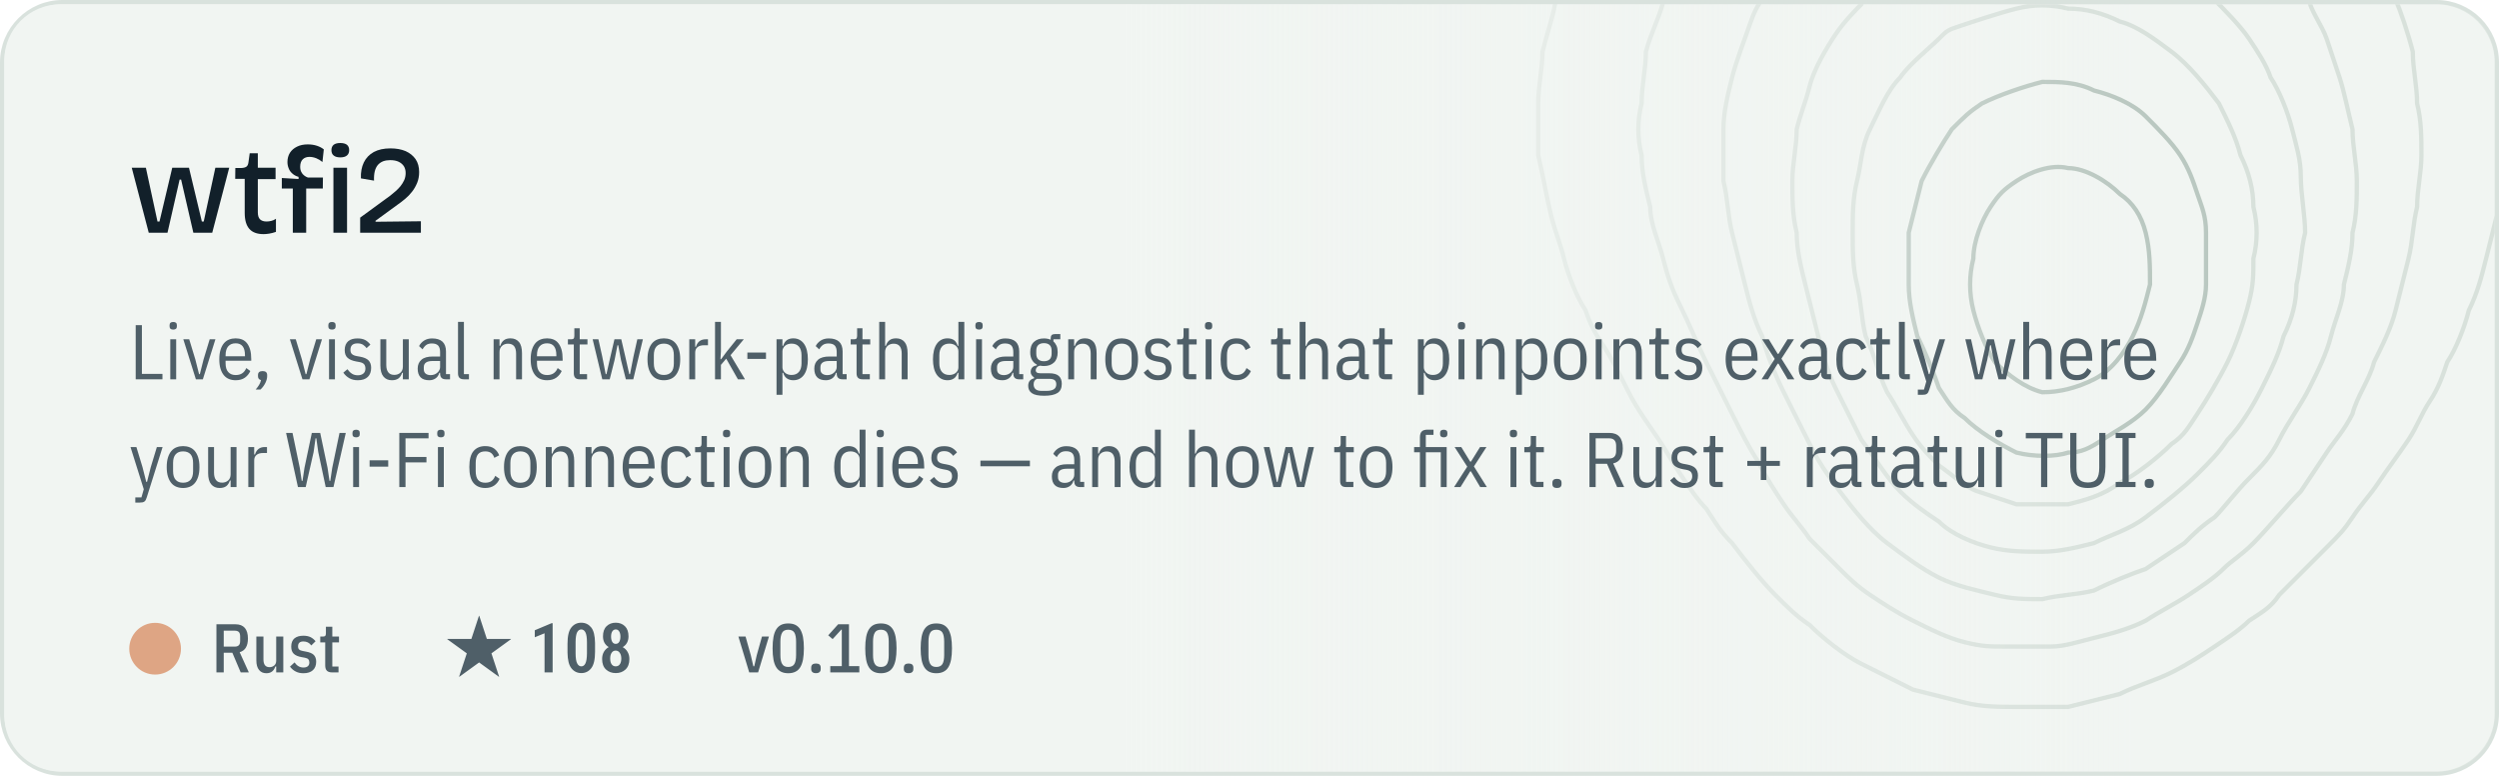
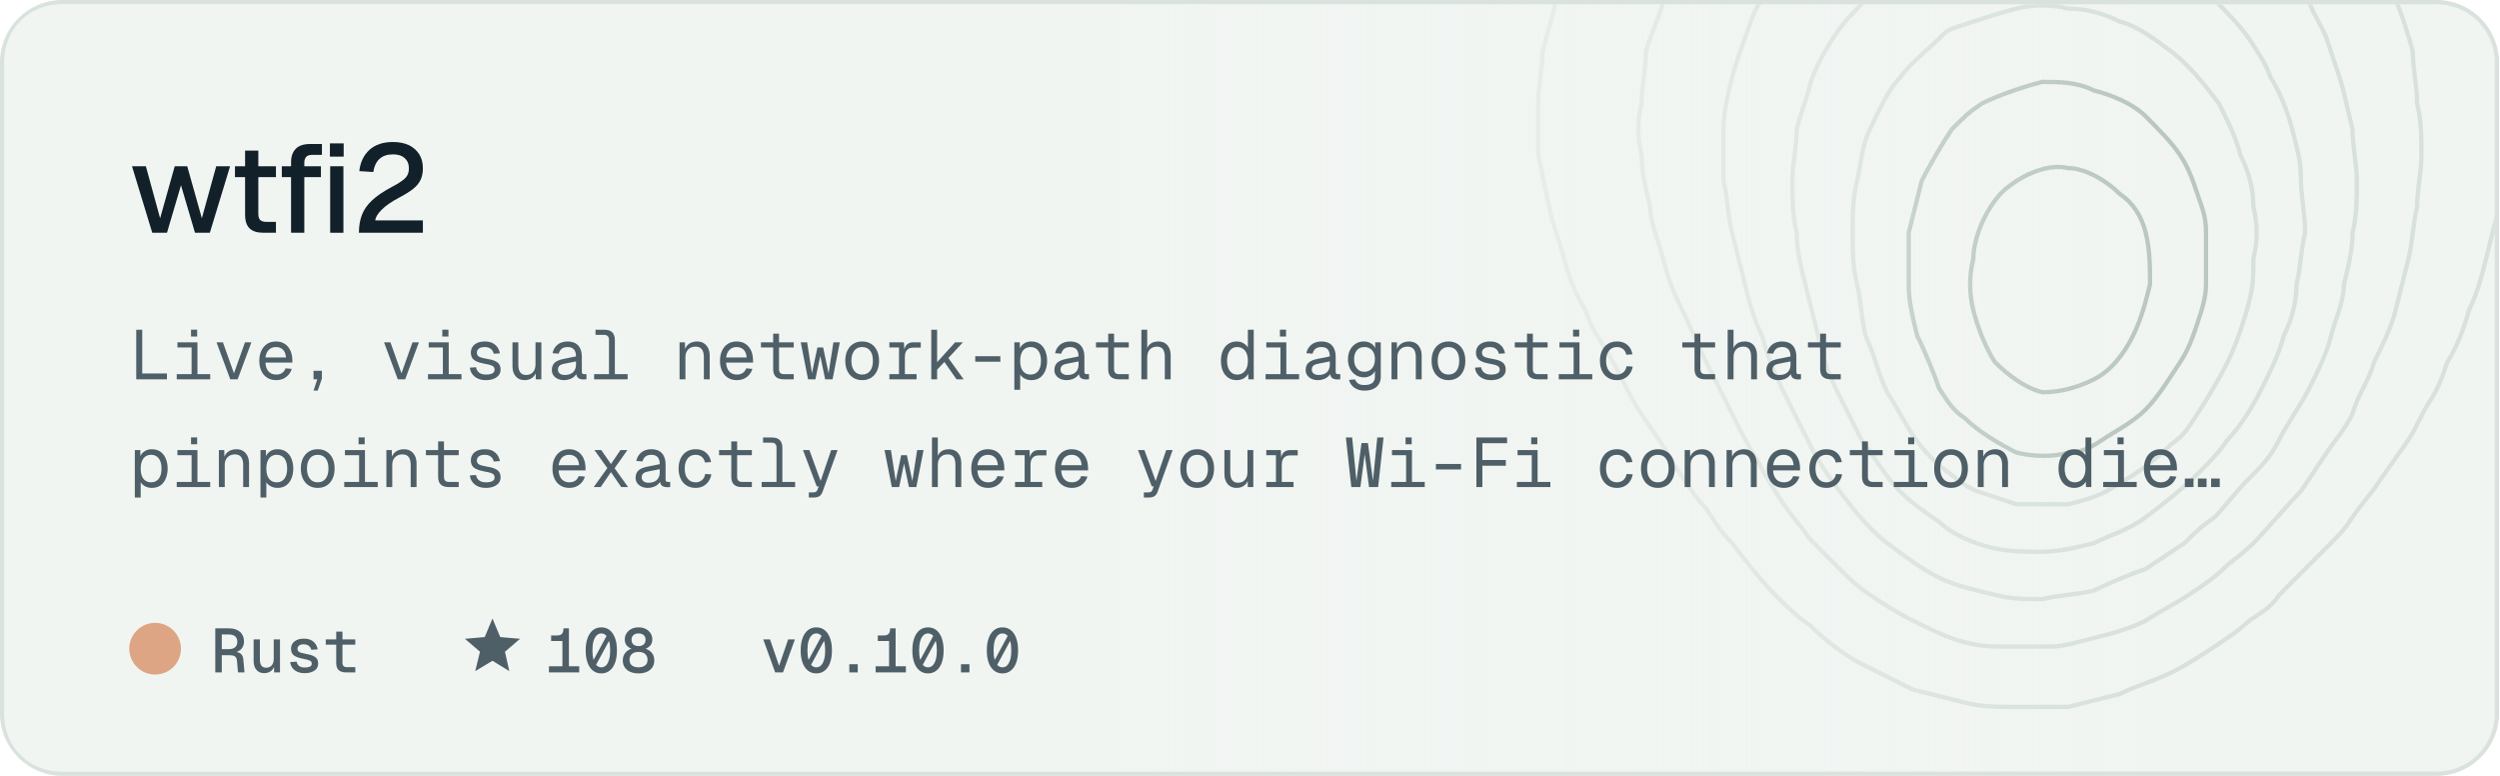
<svg xmlns="http://www.w3.org/2000/svg" width="580" height="180" viewBox="0 0 580 180" role="img" aria-label="kanywst/wtfi2: Live, visual network-path diagnostic that pinpoints exactly where your Wi-Fi connection dies — and how to fix it. Rust + ratatui TUI.">
  <defs>
-     <path id="t111" d="M156 0L20 520L133 520L226 90L242 90L344 520L478 520L581 90L596 90L689 520L800 520L664 0L513 0L415 425L403 425L306 0L156 0Z" />
-     <path id="t104" d="M244 -11Q167 -11 130 31Q93 73 93 159L93 431L17 431L18 518L65 518Q93 519 107 529Q120 539 123 564L133 636L198 636L198 520L340 520L340 429L198 429L198 163Q198 124 216 107Q234 90 268 90Q287 90 306 95Q325 99 343 112L343 7Q314 -3 289 -7Q264 -11 244 -11Z" />
-     <path id="t75" d="M113 0L113 354L25 354L25 438L159 430L159 447Q128 456 109 474Q89 491 80 515Q70 539 70 566Q70 608 90 640Q110 671 147 689Q183 707 232 707Q273 707 306 696Q339 685 361 667L350 566Q328 585 301 596Q273 607 246 607Q213 607 193 588Q172 568 172 528Q172 503 181 486Q190 468 204 458Q218 447 233 442L354 442L353 354L220 354L220 0L113 0Z" />
-     <path id="t78" d="M71 0L71 520L180 520L180 0L71 0ZM126 603Q91 603 73 618Q55 632 55 661Q55 689 73 704Q91 718 126 718Q161 718 179 704Q197 689 197 661Q197 633 179 618Q161 603 126 603Z" />
-     <path id="t121" d="M45 0L45 121L286 297Q307 313 328 332Q349 350 368 373Q386 396 398 422Q409 448 409 478Q409 509 395 532Q380 555 353 568Q326 581 285 581Q254 581 229 572Q204 562 187 543Q170 523 162 492Q154 460 156 417L51 435Q48 508 74 562Q100 616 154 646Q208 675 287 675Q357 675 409 653Q460 630 489 588Q517 546 517 486Q517 438 501 399Q485 360 460 328Q435 296 405 271Q374 245 345 225L168 96L168 88L531 92L531 0L45 0Z" />
-     <path id="r39" d="M83 0L83 698L163 698L163 70L428 70L428 0L83 0Z" />
-     <path id="r10" d="M114 641Q67 641 67 682L67 698Q67 739 114 739Q161 739 161 698L161 682Q161 641 114 641ZM76 516L152 516L152 0L76 0L76 516Z" />
-     <path id="r23" d="M178 0L16 516L92 516L171 256L219 67L229 67L277 256L356 516L430 516L268 0L178 0Z" />
-     <path id="r6" d="M252 -12Q207 -12 168 3Q129 18 101 51Q73 84 57 135Q41 186 41 258Q41 330 57 381Q73 432 101 465Q129 498 168 513Q207 528 252 528Q297 528 335 513Q372 498 398 465Q424 432 439 381Q453 330 453 258L453 239L122 239L122 206Q122 130 157 93Q191 55 252 55Q304 55 337 78Q370 100 389 145L441 107Q417 54 371 21Q324 -12 252 -12ZM252 464Q190 464 156 425Q122 386 122 310L122 297L372 297L372 310Q372 464 252 464Z" />
-     <path id="r74" d="M124 106Q183 106 183 55L183 39Q183 0 160 -47Q136 -95 97 -132L35 -132Q62 -100 79 -72Q96 -45 104 -10Q65 -1 65 39L65 55Q65 106 124 106Z" />
-     <path id="r20" d="M219 -12Q155 -12 110 14Q64 40 32 86L85 130Q112 92 144 72Q175 52 219 52Q264 52 291 75Q317 97 317 139Q317 173 300 194Q283 215 237 223L198 230Q123 244 87 277Q50 310 50 377Q50 416 62 445Q74 473 96 492Q118 510 149 519Q179 527 215 527Q273 527 313 507Q352 486 381 447L332 402Q315 426 287 445Q259 463 215 463Q124 463 124 380Q124 342 144 325Q163 307 207 299L246 292Q325 278 358 243Q391 208 391 148Q391 73 348 31Q304 -12 219 -12Z" />
-     <path id="r22" d="M361 84L351 84Q336 36 305 12Q273 -12 219 -12Q150 -12 111 35Q71 82 71 180L71 516L147 516L147 185Q147 123 173 90Q198 57 251 57Q297 57 329 85Q361 113 361 164L361 516L437 516L437 0L361 0L361 84Z" />
-     <path id="r2" d="M402 0Q328 0 328 74L328 84L318 84Q305 37 271 13Q236 -12 188 -12Q113 -12 76 26Q39 64 39 138Q39 210 87 252Q134 294 235 294L328 294L328 351Q328 408 303 435Q277 462 222 462Q177 462 150 443Q122 423 102 386L57 428Q77 470 121 499Q165 527 225 527Q313 527 359 485Q404 442 404 359L404 67L456 67L456 0L402 0ZM207 54Q233 54 256 63Q278 72 294 87Q310 101 319 120Q328 138 328 158L328 236L233 236Q173 236 146 216Q118 196 118 158L118 130Q118 91 142 73Q166 54 207 54Z" />
-     <path id="r13" d="M154 0Q113 0 95 19Q76 37 76 78L76 740L152 740L152 67L217 67L217 0L154 0Z" />
-     <path id="r15" d="M76 0L76 516L152 516L152 432L162 432Q177 480 209 504Q240 528 294 528Q363 528 403 481Q442 434 442 336L442 0L366 0L366 331Q366 393 341 426Q315 459 262 459Q216 459 184 431Q152 403 152 352L152 0L76 0Z" />
-     <path id="r21" d="M180 0Q139 0 121 19Q102 37 102 78L102 449L26 449L26 516L71 516Q94 516 102 528Q109 539 109 562L109 658L178 658L178 516L278 516L278 449L178 449L178 67L273 67L273 0L180 0Z" />
-     <path id="r24" d="M27 516L101 516L151 292L195 67L205 67L256 292L308 516L396 516L448 292L499 67L509 67L553 292L603 516L675 516L551 0L455 0L392 250L357 439L347 439L310 250L247 0L151 0L27 516Z" />
-     <path id="r16" d="M252 -12Q207 -12 168 3Q129 18 101 51Q73 84 57 135Q41 186 41 258Q41 330 57 381Q73 432 101 465Q129 498 168 513Q207 528 252 528Q297 528 336 513Q375 498 403 465Q431 432 447 381Q463 330 463 258Q463 186 447 135Q431 84 403 51Q375 18 336 3Q297 -12 252 -12ZM252 56Q314 56 348 93Q381 130 381 206L381 310Q381 386 348 423Q314 460 252 460Q190 460 157 423Q123 386 123 310L123 206Q123 130 157 93Q190 56 252 56Z" />
-     <path id="r19" d="M76 0L76 516L152 516L152 420L162 420Q175 465 207 491Q238 516 289 516L317 516L317 439L267 439Q213 439 183 415Q152 391 152 343L152 0L76 0Z" />
-     <path id="r12" d="M76 740L152 740L152 360L146 259L154 259L226 356L355 516L447 516L276 311L462 0L371 0L220 266L152 186L152 0L76 0L76 740Z" />
-     <path id="r66" d="M60 263L60 345L300 345L300 263L60 263Z" />
-     <path id="r17" d="M76 516L152 516L152 432L162 432Q177 483 211 506Q244 528 292 528Q338 528 373 509Q408 490 432 455Q456 420 468 370Q480 320 480 258Q480 196 468 146Q456 96 432 61Q408 26 373 7Q338 -12 292 -12Q244 -12 211 11Q177 33 162 84L152 84L152 -200L76 -200L76 516ZM269 56Q332 56 365 96Q398 135 398 206L398 310Q398 381 365 421Q332 460 269 460Q245 460 224 453Q202 446 187 433Q171 420 162 402Q152 384 152 362L152 154Q152 132 162 114Q171 96 187 83Q202 70 224 63Q245 56 269 56Z" />
-     <path id="r9" d="M76 740L152 740L152 432L162 432Q177 480 209 504Q240 528 294 528Q363 528 403 481Q442 434 442 336L442 0L366 0L366 331Q366 393 341 426Q315 459 262 459Q216 459 184 431Q152 403 152 352L152 0L76 0L76 740Z" />
-     <path id="r5" d="M372 84L362 84Q347 33 314 11Q280 -12 232 -12Q186 -12 151 7Q116 26 92 61Q68 96 56 146Q44 196 44 258Q44 320 56 370Q68 420 92 455Q116 490 151 509Q186 528 232 528Q280 528 314 506Q347 483 362 432L372 432L372 740L448 740L448 0L372 0L372 84ZM255 56Q279 56 301 63Q322 70 338 83Q353 96 363 114Q372 132 372 154L372 362Q372 384 363 402Q353 420 338 433Q322 446 301 453Q279 460 255 460Q192 460 159 421Q126 381 126 310L126 206Q126 135 159 96Q192 56 255 56Z" />
-     <path id="r8" d="M470 -58Q470 -140 415 -176Q359 -212 243 -212Q132 -212 85 -179Q37 -146 37 -84Q37 -42 58 -18Q79 6 112 12L112 26Q92 37 81 55Q69 72 69 96Q69 128 88 151Q106 174 148 179L148 190Q108 210 86 250Q63 289 63 349Q63 437 111 482Q159 527 240 527Q288 527 327 510L327 528Q327 557 340 570Q353 583 382 583L451 583L451 516L362 516L362 488Q388 465 403 431Q417 397 417 349Q417 261 369 216Q321 171 240 171Q216 171 191 176Q163 171 149 154Q134 136 134 118Q134 98 148 88Q162 78 194 78L307 78Q394 78 432 43Q470 8 470 -58ZM399 -63Q399 -29 378 -11Q357 6 306 6L149 6Q126 -5 117 -22Q107 -39 107 -65Q107 -104 131 -126Q155 -149 208 -149L274 -149Q336 -149 368 -128Q399 -108 399 -63ZM240 233Q287 233 313 257Q339 281 339 331L339 368Q339 418 313 442Q287 466 240 466Q193 466 167 442Q141 418 141 368L141 331Q141 281 167 257Q193 233 240 233Z" />
-     <path id="r4" d="M246 -12Q150 -12 96 51Q41 114 41 258Q41 402 96 465Q150 528 246 528Q319 528 363 495Q406 461 426 409L363 377Q350 417 322 439Q294 460 246 460Q183 460 153 423Q123 386 123 310L123 206Q123 130 153 93Q183 56 246 56Q296 56 327 78Q357 100 375 145L431 106Q408 52 362 20Q315 -12 246 -12Z" />
-     <path id="r25" d="M19 0L189 263L26 516L112 516L227 328L237 328L354 516L437 516L275 266L442 0L356 0L237 202L227 202L102 0L19 0Z" />
-     <path id="r26" d="M356 516L430 516L226 -132Q220 -152 213 -165Q206 -179 196 -186Q185 -194 171 -197Q156 -200 134 -200L78 -200L78 -133L157 -133L187 -28L16 516L92 516L171 256L219 67L229 67L277 256L356 516Z" />
-     <path id="r50" d="M172 0L19 698L102 698L196 247L221 80L231 80L256 247L351 698L459 698L554 247L579 80L589 80L614 247L708 698L789 698L630 0L530 0L434 451L409 628L399 628L374 451L272 0L172 0Z" />
-     <path id="r33" d="M83 0L83 698L460 698L460 628L163 628L163 388L433 388L433 318L163 318L163 0L83 0Z" />
-     <path id="r69" d="M32 268L32 341L670 341L670 268L32 268Z" />
-     <path id="r130" d="M101 449L26 449L26 516L101 516L101 642Q101 693 125 717Q148 740 199 740L276 740L276 673L177 673L177 516L446 516L446 0L370 0L370 449L177 449L177 0L101 0L101 449ZM408 641Q361 641 361 682L361 698Q361 739 408 739Q455 739 455 698L455 682Q455 641 408 641Z" />
-     <path id="r71" d="M124 -12Q65 -12 65 39L65 55Q65 106 124 106Q183 106 183 55L183 39Q183 -12 124 -12Z" />
-     <path id="r45" d="M163 0L83 0L83 698L340 698Q513 698 513 499Q513 331 389 305L530 0L440 0L309 300L163 300L163 0ZM338 368Q427 368 427 464L427 532Q427 628 338 628L163 628L163 368L338 368Z" />
-     <path id="r114" d="M234 91L234 273L60 273L60 337L234 337L234 519L306 519L306 337L480 337L480 273L306 273L306 91L234 91Z" />
-     <path id="r47" d="M298 628L298 0L218 0L218 628L21 628L21 698L495 698L495 628L298 628Z" />
-     <path id="r48" d="M158 698L158 246Q158 199 166 164Q173 129 190 106Q207 82 236 71Q264 59 305 59Q387 59 420 106Q452 152 452 246L452 698L532 698L532 262Q532 192 520 141Q508 89 482 55Q455 21 412 5Q368 -12 305 -12Q242 -12 199 5Q155 21 129 55Q102 89 90 141Q78 192 78 262L78 698L158 698Z" />
-     <path id="r36" d="M53 0L53 66L141 66L141 632L53 632L53 698L309 698L309 632L221 632L221 66L309 66L309 0L53 0Z" />
-     <path id="m45" d="M183 0L77 0L77 698L353 698Q443 698 489 645Q534 591 534 491Q534 410 504 360Q474 310 414 293L547 0L429 0L308 285L183 285L183 0ZM344 374Q382 374 402 394Q421 413 421 457L421 522Q421 566 402 586Q382 605 344 605L183 605L183 374L344 374Z" />
-     <path id="m22" d="M352 86L339 86Q308 -12 210 -12Q141 -12 103 36Q64 83 64 175L64 520L167 520L167 189Q167 76 255 76Q295 76 324 101Q352 125 352 169L352 520L455 520L455 0L352 0L352 86Z" />
-     <path id="m20" d="M222 -12Q157 -12 110 13Q62 37 27 84L93 145Q119 108 150 90Q181 71 223 71Q264 71 286 90Q308 108 308 144Q308 172 294 189Q280 206 243 213L198 221Q119 235 82 270Q45 305 45 374Q45 455 92 494Q139 532 221 532Q281 532 324 512Q366 491 398 452L336 391Q315 420 286 435Q256 449 222 449Q144 449 144 378Q144 347 160 332Q176 317 211 311L257 302Q338 288 373 253Q407 217 407 155Q407 76 359 32Q311 -12 222 -12Z" />
-     <path id="m21" d="M198 0Q144 0 120 24Q95 48 95 102L95 435L23 435L23 520L63 520Q88 520 97 532Q105 543 105 568L105 662L198 662L198 520L295 520L295 435L198 435L198 85L288 85L288 0L198 0Z" />
-     <path id="m23" d="M168 0L11 520L115 520L191 249L228 89L241 89L277 249L353 520L454 520L297 0L168 0Z" />
-     <path id="m54" d="M270 -12Q211 -12 168 9Q125 29 97 73Q69 116 56 185Q43 253 43 349Q43 445 56 514Q69 582 97 626Q125 669 168 690Q211 710 270 710Q329 710 372 690Q415 669 443 626Q470 582 484 514Q497 445 497 349Q497 253 484 185Q470 116 443 73Q415 29 372 9Q329 -12 270 -12ZM270 79Q333 79 359 122Q384 164 384 252L384 446Q384 534 359 577Q333 619 270 619Q207 619 182 577Q156 534 156 446L156 252Q156 164 182 122Q207 79 270 79Z" />
-     <path id="m71" d="M132 -11Q97 -11 80 5Q63 20 63 49L63 69Q63 98 80 114Q97 129 132 129Q167 129 184 114Q201 98 201 69L201 49Q201 20 184 5Q167 -11 132 -11Z" />
-     <path id="m55" d="M76 0L76 91L243 91L243 621L236 621L110 483L46 538L190 698L347 698L347 91L497 91L497 0L76 0Z" />
+     <path id="t254" d="M184 0L22 532L133 532L247 116L364 532L464 532L581 116L696 532L807 532L645 0L526 0L414 380L302 0L184 0Z" />
+     <path id="t238" d="M279 0Q203 0 167 35Q131 70 131 144L131 657L237 657L237 152Q237 115 253 101Q269 87 302 87L378 87L378 0L279 0ZM50 445L50 532L378 532L378 445L50 445Z" />
+     <path id="t179" d="M129 0L129 566Q129 632 166 671Q203 710 281 710L376 710L376 623L296 623Q265 623 250 607Q235 590 235 560L235 0L129 0ZM55 445L55 532L368 532L368 445L55 445Z" />
+     <path id="t188" d="M75 0L75 532L181 532L181 0L75 0ZM73 609L73 715L183 715L183 609L73 609Z" />
+     <path id="t311" d="M59 0Q59 80 83 143Q107 206 165 260Q223 314 325 368Q374 393 403 415Q433 436 446 459Q459 482 459 515Q459 549 445 573Q430 598 402 613Q374 627 331 627Q263 627 224 591Q184 554 174 486L62 493Q74 600 143 663Q213 726 331 726Q407 726 461 700Q514 673 543 626Q571 579 571 517Q571 463 553 424Q535 385 493 351Q451 318 379 280Q287 231 240 183Q193 136 190 99L571 99L571 0L59 0Z" />
+     <path id="r54" d="M100 0L100 710L186 710L186 40L143 84L540 84L540 0L100 0Z" />
+     <path id="r176" d="M80 0L80 74L293 74L293 497L334 456L90 456L90 530L377 530L377 74L560 74L560 0L377 0L293 0L80 0ZM285 613L285 711L373 711L373 613L285 613Z" />
+     <path id="r240" d="M247 0L50 530L142 530L300 86L458 530L550 530L353 0L247 0Z" />
+     <path id="r158" d="M306 -12Q231 -12 177 22Q122 56 93 119Q63 181 63 265Q63 349 93 411Q122 473 176 508Q229 542 302 542Q371 542 424 510Q477 477 507 415Q537 353 537 264L537 239L151 239Q156 154 197 111Q237 68 306 68Q358 68 392 93Q425 117 438 157L528 150Q507 79 449 34Q390 -12 306 -12ZM151 313L445 313Q439 390 400 426Q361 462 302 462Q241 462 202 425Q162 387 151 313Z" />
+     <path id="r336" d="M240 -162L294 0L240 0L240 122L360 122L360 10L300 -162L240 -162Z" />
+     <path id="r219" d="M310 -12Q241 -12 191 12Q141 36 113 77Q84 117 80 167L168 173Q176 124 212 96Q247 68 310 68Q369 68 402 85Q434 102 434 138Q434 161 423 176Q412 191 382 202Q352 212 294 222Q217 236 174 257Q130 277 112 308Q94 339 94 382Q94 428 117 464Q140 500 185 521Q230 542 295 542Q361 542 406 519Q450 495 476 457Q502 418 510 372L422 366Q416 394 400 416Q383 437 357 450Q330 462 294 462Q236 462 208 439Q180 416 180 382Q180 355 193 339Q206 323 235 314Q264 304 312 296Q394 283 439 263Q484 242 502 212Q520 182 520 138Q520 91 493 58Q465 24 418 6Q370 -12 310 -12Z" />
+     <path id="r229" d="M263 -12Q184 -12 137 42Q90 95 90 189L90 530L174 530L174 212Q174 135 202 99Q229 62 286 62Q348 62 384 103Q420 143 420 214L420 530L504 530L504 0L424 0L424 131L437 124Q421 59 376 24Q331 -12 263 -12Z" />
+     <path id="r136" d="M230 -12Q180 -12 140 6Q100 24 77 57Q54 89 54 132Q54 200 95 238Q135 275 222 292L400 328Q400 396 370 429Q339 462 282 462Q227 462 196 438Q165 413 153 367L64 374Q79 449 136 496Q192 542 282 542Q378 542 431 485Q484 427 484 326L484 106Q484 88 492 81Q500 74 516 74L550 74L550 0Q544 -1 531 -1Q518 -2 506 -2Q472 -2 449 9Q425 20 413 45Q401 69 400 108L416 108Q409 74 383 47Q356 19 316 4Q276 -12 230 -12ZM238 62Q292 62 328 81Q364 99 382 133Q400 166 400 210L400 256L238 224Q184 214 163 194Q142 173 142 140Q142 103 168 83Q193 62 238 62Z" />
+     <path id="r190" d="M273 30L273 568Q273 600 255 618Q237 636 205 636L80 636L80 710L209 710Q282 710 320 673Q357 635 357 562L357 30L273 30ZM60 0L60 74L540 74L540 0L60 0Z" />
+     <path id="r196" d="M84 0L84 530L161 530L164 395L154 404Q164 451 191 482Q217 512 254 527Q291 542 332 542Q393 542 434 515Q474 488 495 443Q516 397 516 341L516 0L432 0L432 317Q432 391 403 430Q374 468 314 468Q273 468 240 451Q207 433 188 400Q168 366 168 317L168 0L84 0Z" />
+     <path id="r225" d="M378 0Q301 0 263 36Q225 72 225 146L225 654L309 654L309 146Q309 109 326 92Q343 74 378 74L520 74L520 0L378 0ZM50 456L50 530L520 530L520 456L50 456Z" />
+     <path id="r241" d="M125 0L20 530L112 530L181 88L259 456L341 456L419 88L488 530L580 530L476 0L370 0L300 334L230 0L125 0Z" />
+     <path id="r202" d="M300 -12Q227 -12 173 22Q118 56 88 119Q58 181 58 265Q58 350 88 412Q118 474 173 508Q227 542 300 542Q373 542 428 508Q482 474 512 412Q542 350 542 265Q542 181 512 119Q482 56 428 22Q373 -12 300 -12ZM300 68Q373 68 414 121Q454 173 454 265Q454 357 414 410Q373 462 300 462Q227 462 187 410Q146 357 146 265Q146 173 187 121Q227 68 300 68Z" />
+     <path id="r215" d="M90 0L90 74L269 74L228 34L228 497L269 456L90 456L90 530L298 530L306 388L298 394Q306 463 340 497Q374 530 431 530L540 530L540 454L432 454Q393 454 367 439Q340 423 326 394Q312 364 312 320L312 34L272 74L480 74L480 0L90 0Z" />
+     <path id="r188" d="M90 0L90 710L174 710L174 245L432 530L544 530L335 305L554 0L452 0L278 248L174 138L174 0L90 0Z" />
+     <path id="r359" d="M120 252L120 331L480 331L480 252L120 252Z" />
+     <path id="r212" d="M80 -150L80 530L158 530L160 410L148 416Q168 478 215 510Q261 542 322 542Q401 542 452 503Q502 464 526 401Q550 338 550 265Q550 192 526 129Q502 66 452 27Q401 -12 322 -12Q281 -12 246 2Q210 16 186 41Q161 66 152 100L164 114L164 -150L80 -150ZM314 68Q383 68 423 120Q462 172 462 265Q462 358 423 410Q383 462 314 462Q268 462 235 440Q201 418 183 374Q164 330 164 265Q164 200 182 156Q200 112 234 90Q268 68 314 68Z" />
+     <path id="r173" d="M100 0L100 710L184 710L184 413L174 415Q184 459 208 487Q232 515 267 529Q302 542 343 542Q400 542 440 517Q479 491 500 446Q520 400 520 341L520 0L436 0L436 317Q436 394 409 431Q381 468 325 468Q261 468 223 429Q184 390 184 316L184 0L100 0Z" />
+     <path id="r154" d="M267 -12Q197 -12 146 22Q95 56 68 118Q40 180 40 265Q40 350 68 412Q95 474 146 508Q197 542 267 542Q310 542 345 526Q379 510 403 486Q426 462 435 437L426 416L426 710L510 710L510 0L434 0L429 120L442 105Q430 69 405 43Q379 16 344 2Q309 -12 267 -12ZM272 68Q320 68 355 92Q389 116 408 161Q426 205 426 265Q426 327 408 371Q389 415 354 439Q319 462 270 462Q205 462 167 410Q128 357 128 265Q128 174 167 121Q205 68 272 68Z" />
+     <path id="r168" d="M297 -162Q240 -162 194 -143Q148 -124 117 -89Q86 -54 75 -8L163 -2Q175 -39 206 -60Q236 -82 297 -82Q369 -82 408 -53Q446 -24 446 34L446 120Q427 78 385 53Q343 28 291 28Q224 28 172 61Q119 94 90 152Q60 210 60 285Q60 361 89 419Q118 476 170 509Q221 542 287 542Q343 542 388 516Q432 490 450 446L450 530L530 530L530 36Q530 -26 502 -70Q474 -115 422 -138Q370 -162 297 -162ZM295 108Q363 108 404 156Q445 203 446 285Q447 340 429 380Q410 419 376 441Q341 462 295 462Q225 462 187 415Q148 367 148 285Q148 203 188 156Q227 108 295 108Z" />
+     <path id="r148" d="M314 -12Q240 -12 185 22Q130 56 100 119Q70 181 70 265Q70 349 100 411Q130 473 185 508Q240 542 314 542Q373 542 419 521Q465 499 495 458Q525 417 536 358L448 352Q436 405 401 434Q365 462 314 462Q241 462 200 410Q158 357 158 265Q158 173 200 121Q241 68 314 68Q365 68 403 98Q440 128 452 188L540 182Q529 123 498 80Q467 36 420 12Q373 -12 314 -12Z" />
+     <path id="r243" d="M54 0L249 272L64 530L162 530L301 330L437 530L537 530L353 270L546 0L448 0L301 214L154 0L54 0Z" />
+     <path id="r244" d="M136 -150L136 -76L197 -76Q225 -76 239 -67Q252 -59 259 -40L278 10L249 10L52 530L144 530L305 88L456 530L548 530L333 -67Q318 -110 288 -130Q258 -150 205 -150L136 -150Z" />
+     <path id="r104" d="M108 0L30 710L120 710L186 50L176 50L254 630L346 630L424 50L414 50L480 710L570 710L492 0L362 0L288 560L312 560L238 0L108 0Z" />
+     <path id="r32" d="M100 0L100 710L540 710L540 628L146 628L186 669L186 388L522 388L522 306L186 306L186 0L100 0Z" />
+     <path id="r339" d="M50 0L50 122L174 122L174 0L50 0ZM237 0L237 122L361 122L361 0L237 0ZM426 0L426 122L550 122L550 0L426 0Z" />
+     <path id="m79" d="M67 0L67 710L288 710Q401 710 466 653Q530 596 530 498Q530 447 508 408Q485 369 448 347Q412 325 371 322L367 334Q441 331 478 301Q514 270 520 202L538 0L433 0L417 182Q414 217 402 238Q390 259 365 268Q340 277 296 277L172 277L172 0L67 0ZM172 375L286 375Q352 375 387 406Q422 437 422 493Q422 550 387 581Q352 611 286 611L172 611L172 375Z" />
+     <path id="m229" d="M254 -12Q177 -12 131 40Q85 93 85 188L85 532L186 532L186 214Q186 142 211 109Q236 76 287 76Q342 76 376 113Q409 150 409 218L409 532L510 532L510 0L415 0L414 139L428 133Q414 64 369 26Q324 -12 254 -12Z" />
+     <path id="m219" d="M308 -12Q237 -12 186 12Q135 36 107 77Q79 117 75 167L178 173Q186 130 218 104Q250 79 309 79Q364 79 393 94Q422 109 422 141Q422 161 412 174Q402 188 374 197Q347 207 294 217Q215 232 170 253Q126 273 107 305Q88 336 88 381Q88 427 111 464Q135 501 181 522Q227 544 295 544Q366 544 412 520Q458 495 484 456Q510 417 517 371L414 365Q408 391 393 410Q378 430 353 441Q328 453 295 453Q242 453 217 432Q192 411 192 381Q192 357 204 342Q216 328 244 318Q272 309 320 300Q401 287 445 266Q489 246 507 216Q525 186 525 142Q525 94 498 59Q470 25 422 7Q373 -12 308 -12Z" />
+     <path id="m225" d="M376 0Q295 0 255 38Q216 75 216 153L216 657L317 657L317 158Q317 121 335 103Q352 85 387 85L524 85L524 0L376 0ZM48 447L48 532L524 532L524 447L48 447Z" />
+     <path id="m295" d="M273 0L273 506L91 506L91 595L181 595Q220 595 244 606Q268 618 279 643Q290 668 290 710L378 710L378 0L273 0ZM56 0L56 99L544 99L544 0L56 0Z" />
+     <path id="m294" d="M124 106L396 609L476 604L204 101L124 106ZM300 -16Q222 -16 165 29Q108 74 78 157Q48 240 48 354Q48 469 78 552Q108 635 165 681Q222 726 300 726Q379 726 435 681Q492 635 522 552Q552 469 552 354Q552 240 522 157Q492 74 435 29Q379 -16 300 -16ZM300 82Q345 82 377 114Q408 147 426 208Q443 269 443 354Q443 441 426 502Q408 563 377 596Q345 628 300 628Q256 628 224 596Q192 563 174 502Q157 441 157 354Q157 269 174 208Q192 147 224 114Q256 82 300 82Z" />
+     <path id="m302" d="M300 -16Q227 -16 169 8Q112 32 79 79Q46 126 46 195Q46 272 93 323Q139 374 217 391L219 371Q156 387 117 426Q78 465 78 531Q78 587 107 631Q135 675 185 701Q235 726 300 726Q365 726 416 701Q466 675 494 631Q522 587 522 531Q522 465 483 426Q445 387 381 371L383 391Q461 373 508 323Q554 272 554 195Q554 126 521 79Q488 32 431 8Q374 -16 300 -16ZM300 82Q363 82 404 111Q445 141 445 203Q445 261 408 295Q372 330 300 330Q229 330 192 295Q155 261 155 203Q155 141 196 111Q237 82 300 82ZM300 424Q351 424 382 450Q413 476 413 528Q413 574 383 601Q352 628 300 628Q248 628 218 601Q187 574 187 528Q187 476 218 450Q249 424 300 424Z" />
+     <path id="m240" d="M237 0L45 532L154 532L300 107L446 532L555 532L363 0L237 0Z" />
+     <path id="m335" d="M232 0L232 132L368 132L368 0L232 0Z" />
    <linearGradient id="fv" x1="0" x2="1">
      <stop offset="0.45" stop-color="#f1f5f2" stop-opacity="1" />
      <stop offset="0.85" stop-color="#f1f5f2" stop-opacity="0.2" />
    </linearGradient>
    <clipPath id="cc">
      <rect x="1" y="1" width="578" height="178" rx="13" />
    </clipPath>
  </defs>
  <rect x="0.5" y="0.5" width="579" height="179" rx="14" fill="#f1f5f2" stroke="#d9e2dd" />
  <g clip-path="url(#cc)">
    <path d="M582 34C582 37 581 44 580 48C579 52 578 56 577 60C576 64 575 68 573 72C572 76 570 81 568 84C567 87 566 90 564 93C562 96 561 99 559 102C557 105 554 109 552 112C550 115 548 117 546 120C544 123 543 124 540 127C537 130 532 135 529 138C527 141 525 142 522 144C520 146 517 148 514 150C511 152 508 154 504 156C500 158 496 159 492 161C488 162 484 163 480 164C476 164 472 164 468 164C464 164 460 164 456 163C452 162 448 161 444 160C440 158 436 156 432 154C428 152 423 148 420 145C417 143 415 141 412 138C409 135 405 130 402 126C399 123 398 121 396 118C394 116 392 113 390 110C388 107 387 105 385 102C383 99 380 95 378 91C376 87 374 83 372 80C370 77 369 75 368 72C366 69 364 64 363 60C362 56 361 54 360 50C359 46 358 40 357 36C357 32 357 28 357 24C357 20 358 16 358 12C359 8 361 2 361 0" fill="none" stroke="#d2dcd6" stroke-width="1" />
    <path d="M386 0C386 2 383 8 382 12C382 16 381 20 381 24C380 28 380 32 381 36C381 40 382 44 383 48C383 52 385 56 386 60C387 64 388 67 390 71C392 75 394 80 396 84C398 88 400 92 402 96C404 100 406 104 408 107C410 111 412 114 414 117C416 120 418 122 420 125C422 127 425 130 427 132C429 134 431 136 434 138C437 140 440 142 444 144C448 146 452 148 456 149C460 150 462 150 465 150C468 150 472 150 476 150C479 150 482 149 486 148C490 147 494 146 498 144C501 142 505 140 508 138C511 136 514 134 516 132C518 130 520 129 523 126C526 123 531 117 534 114C536 111 538 108 540 105C542 102 544 100 546 96C547 92 550 88 551 84C553 80 555 76 556 72C557 68 558 64 559 60C560 56 560 52 561 48C561 44 562 40 562 36C562 32 562 28 561 24C561 20 560 16 560 12C559 8 557 2 556 0" fill="none" stroke="#d2dcd6" stroke-width="1" />
    <path d="M536 0C536 2 539 6 540 9C541 12 542 15 543 18C544 21 545 26 546 30C546 34 547 38 547 42C547 46 547 50 546 54C546 58 545 62 544 66C544 70 542 74 541 78C540 82 538 86 536 90C534 94 531 98 529 102C527 106 525 108 522 111C519 114 516 118 514 120C511 122 509 124 507 126C504 128 501 130 498 132C495 133 490 135 486 137C482 138 478 138 474 139C470 139 467 139 463 138C459 137 454 136 450 134C446 132 442 129 438 126C434 123 430 118 427 114C424 110 422 107 420 103C418 99 416 95 414 91C412 87 410 82 409 78C407 74 406 70 405 66C404 62 403 58 402 54C401 50 401 46 400 42C400 38 400 34 400 30C400 26 401 22 402 18C403 14 405 9 406 6C407 3 408 1 409 0" fill="none" stroke="#d2dcd6" stroke-width="1" />
    <path d="M514 0C516 2 520 6 522 9C524 12 526 15 527 18C529 21 531 26 532 30C533 34 534 37 534 41C534 45 535 50 535 54C534 58 534 62 533 66C533 70 532 74 530 78C529 82 527 86 525 90C523 94 520 99 517 102C515 105 513 107 510 110C507 113 502 117 498 120C494 123 490 124 486 126C482 127 478 128 474 128C470 128 466 128 462 127C458 126 453 124 450 121C447 119 444 117 441 114C438 111 435 106 432 102C430 98 428 94 426 90C424 86 423 82 422 78C421 74 420 70 419 66C418 62 417 58 417 54C416 50 416 46 416 42C416 38 417 34 417 30C418 26 419 24 420 20C421 16 424 11 426 8C428 5 431 2 432 1C433 -1 433 0 433 0" fill="none" stroke="#d2dcd6" stroke-width="1" />
    <path d="M455 6C458 5 464 3 468 2C472 1 476 1 480 2C484 2 488 3 492 5C496 6 500 9 504 12C508 15 512 20 515 24C517 28 519 32 520 36C522 40 523 44 523 48C524 52 524 56 523 60C523 64 523 66 522 70C521 74 519 80 517 84C515 88 512 93 510 96C508 99 507 101 504 103C501 106 496 110 492 112C488 115 484 116 480 117C476 117 471 117 468 117C465 116 462 115 459 114C456 113 453 110 450 108C448 106 446 104 444 101C442 98 440 94 438 91C436 87 435 82 433 78C432 74 432 70 431 66C430 62 430 58 430 54C430 50 430 46 431 42C432 38 432 34 434 30C436 26 438 21 441 18C443 15 448 11 450 9C452 7 452 7 455 6Z" fill="none" stroke="#d2dcd6" stroke-width="1" />
    <path d="M460 24C464 22 470 20 474 19C478 19 482 19 486 21C490 22 495 24 498 27C501 30 504 33 506 36C508 39 509 42 510 45C511 48 512 50 512 54C512 58 512 63 512 66C512 69 511 72 510 75C509 78 508 81 506 84C504 87 501 92 498 95C495 98 491 100 488 102C485 104 483 105 480 105C477 106 472 106 468 105C464 103 459 100 456 97C453 95 452 93 450 90C449 87 447 82 445 78C444 74 443 70 443 66C443 62 443 58 443 54C444 50 445 46 446 42C448 38 451 33 453 30C456 27 457 26 460 24Z" fill="none" stroke="#adbdb5" stroke-width="1" />
    <path d="M468 42C471 40 476 38 480 39C484 39 489 42 492 45C495 47 497 50 498 54C499 58 499 62 499 66C498 70 497 74 495 78C493 82 490 86 486 88C482 90 478 91 474 91C470 90 466 87 463 84C461 81 459 76 458 72C457 68 457 64 458 60C458 56 460 51 462 48C464 45 465 44 468 42Z" fill="none" stroke="#adbdb5" stroke-width="1" />
    <rect width="580" height="180" fill="url(#fv)" />
  </g>
  <g transform="translate(30 54) scale(0.029 -0.029)">
    <g fill="#12202a">
-       <use href="#t111" />
-       <use href="#t104" x="831" />
-       <use href="#t75" x="1196" />
-       <use href="#t78" x="1563" />
-       <use href="#t121" x="1803" />
+       <use href="#t254" />
+       <use href="#t238" x="796" />
+       <use href="#t179" x="1166" />
+       <use href="#t188" x="1533" />
+       <use href="#t311" x="1779" />
    </g>
  </g>
-   <g transform="translate(30 88) scale(0.018 -0.018)">
+   <g transform="translate(30 88) scale(0.0162 -0.0162)">
    <g fill="#4f5f68">
-       <use href="#r39" />
-       <use href="#r10" x="453" />
-       <use href="#r23" x="681" />
-       <use href="#r6" x="1120" />
-       <use href="#r74" x="1595" />
-       <use href="#r23" x="2055" />
-       <use href="#r10" x="2500" />
-       <use href="#r20" x="2728" />
-       <use href="#r22" x="3167" />
-       <use href="#r2" x="3680" />
-       <use href="#r13" x="4163" />
-       <use href="#r15" x="4622" />
-       <use href="#r6" x="5135" />
-       <use href="#r21" x="5630" />
-       <use href="#r24" x="5948" />
-       <use href="#r16" x="6641" />
-       <use href="#r19" x="7145" />
-       <use href="#r12" x="7477" />
-       <use href="#r66" x="7910" />
-       <use href="#r17" x="8270" />
-       <use href="#r2" x="8794" />
-       <use href="#r21" x="9276" />
-       <use href="#r9" x="9594" />
-       <use href="#r5" x="10319" />
-       <use href="#r10" x="10843" />
-       <use href="#r2" x="11071" />
-       <use href="#r8" x="11554" />
-       <use href="#r15" x="12031" />
-       <use href="#r16" x="12544" />
-       <use href="#r20" x="13048" />
-       <use href="#r21" x="13485" />
-       <use href="#r10" x="13803" />
-       <use href="#r4" x="14031" />
-       <use href="#r21" x="14697" />
-       <use href="#r9" x="15015" />
-       <use href="#r2" x="15528" />
-       <use href="#r21" x="16010" />
-       <use href="#r17" x="16540" />
-       <use href="#r10" x="17064" />
-       <use href="#r15" x="17292" />
-       <use href="#r17" x="17805" />
-       <use href="#r16" x="18329" />
-       <use href="#r10" x="18833" />
-       <use href="#r15" x="19061" />
-       <use href="#r21" x="19574" />
-       <use href="#r20" x="19892" />
-       <use href="#r6" x="20543" />
-       <use href="#r25" x="21028" />
-       <use href="#r2" x="21487" />
-       <use href="#r4" x="21970" />
-       <use href="#r21" x="22424" />
-       <use href="#r13" x="22742" />
-       <use href="#r26" x="22984" />
-       <use href="#r24" x="23647" />
-       <use href="#r9" x="24345" />
-       <use href="#r6" x="24858" />
-       <use href="#r19" x="25353" />
-       <use href="#r6" x="25683" />
+       <use href="#r54" />
+       <use href="#r176" x="600" />
+       <use href="#r240" x="1200" />
+       <use href="#r158" x="1800" />
+       <use href="#r336" x="2400" />
+       <use href="#r240" x="3600" />
+       <use href="#r176" x="4200" />
+       <use href="#r219" x="4800" />
+       <use href="#r229" x="5400" />
+       <use href="#r136" x="6000" />
+       <use href="#r190" x="6600" />
+       <use href="#r196" x="7800" />
+       <use href="#r158" x="8400" />
+       <use href="#r225" x="9000" />
+       <use href="#r241" x="9600" />
+       <use href="#r202" x="10200" />
+       <use href="#r215" x="10800" />
+       <use href="#r188" x="11400" />
+       <use href="#r359" x="12000" />
+       <use href="#r212" x="12600" />
+       <use href="#r136" x="13200" />
+       <use href="#r225" x="13800" />
+       <use href="#r173" x="14400" />
+       <use href="#r154" x="15600" />
+       <use href="#r176" x="16200" />
+       <use href="#r136" x="16800" />
+       <use href="#r168" x="17400" />
+       <use href="#r196" x="18000" />
+       <use href="#r202" x="18600" />
+       <use href="#r219" x="19200" />
+       <use href="#r225" x="19800" />
+       <use href="#r176" x="20400" />
+       <use href="#r148" x="21000" />
+       <use href="#r225" x="22200" />
+       <use href="#r173" x="22800" />
+       <use href="#r136" x="23400" />
+       <use href="#r225" x="24000" />
    </g>
  </g>
-   <g transform="translate(30 113) scale(0.018 -0.018)">
+   <g transform="translate(30 113) scale(0.0162 -0.0162)">
    <g fill="#4f5f68">
-       <use href="#r26" />
-       <use href="#r16" x="442" />
-       <use href="#r22" x="946" />
-       <use href="#r19" x="1459" />
-       <use href="#r50" x="2003" />
-       <use href="#r10" x="2811" />
-       <use href="#r66" x="3039" />
-       <use href="#r33" x="3399" />
-       <use href="#r10" x="3904" />
-       <use href="#r4" x="4344" />
-       <use href="#r16" x="4791" />
-       <use href="#r15" x="5295" />
-       <use href="#r15" x="5808" />
-       <use href="#r6" x="6321" />
-       <use href="#r4" x="6816" />
-       <use href="#r21" x="7270" />
-       <use href="#r10" x="7588" />
-       <use href="#r16" x="7816" />
-       <use href="#r15" x="8320" />
-       <use href="#r5" x="9045" />
-       <use href="#r10" x="9569" />
-       <use href="#r6" x="9797" />
-       <use href="#r20" x="10292" />
-       <use href="#r69" x="10943" />
-       <use href="#r2" x="11857" />
-       <use href="#r15" x="12340" />
-       <use href="#r5" x="12853" />
-       <use href="#r9" x="13589" />
-       <use href="#r16" x="14102" />
-       <use href="#r24" x="14601" />
-       <use href="#r21" x="15511" />
-       <use href="#r16" x="15825" />
-       <use href="#r130" x="16541" />
-       <use href="#r25" x="17063" />
-       <use href="#r10" x="17734" />
-       <use href="#r21" x="17962" />
-       <use href="#r71" x="18285" />
-       <use href="#r45" x="18745" />
-       <use href="#r22" x="19323" />
-       <use href="#r20" x="19836" />
-       <use href="#r21" x="20273" />
-       <use href="#r114" x="20803" />
-       <use href="#r19" x="21555" />
-       <use href="#r2" x="21880" />
-       <use href="#r21" x="22362" />
-       <use href="#r2" x="22680" />
-       <use href="#r21" x="23162" />
-       <use href="#r22" x="23480" />
-       <use href="#r10" x="23993" />
-       <use href="#r47" x="24433" />
-       <use href="#r48" x="24949" />
-       <use href="#r36" x="25560" />
-       <use href="#r71" x="25922" />
+       <use href="#r212" />
+       <use href="#r176" x="600" />
+       <use href="#r196" x="1200" />
+       <use href="#r212" x="1800" />
+       <use href="#r202" x="2400" />
+       <use href="#r176" x="3000" />
+       <use href="#r196" x="3600" />
+       <use href="#r225" x="4200" />
+       <use href="#r219" x="4800" />
+       <use href="#r158" x="6000" />
+       <use href="#r243" x="6600" />
+       <use href="#r136" x="7200" />
+       <use href="#r148" x="7800" />
+       <use href="#r225" x="8400" />
+       <use href="#r190" x="9000" />
+       <use href="#r244" x="9600" />
+       <use href="#r241" x="10800" />
+       <use href="#r173" x="11400" />
+       <use href="#r158" x="12000" />
+       <use href="#r215" x="12600" />
+       <use href="#r158" x="13200" />
+       <use href="#r244" x="14400" />
+       <use href="#r202" x="15000" />
+       <use href="#r229" x="15600" />
+       <use href="#r215" x="16200" />
+       <use href="#r104" x="17400" />
+       <use href="#r176" x="18000" />
+       <use href="#r359" x="18600" />
+       <use href="#r32" x="19200" />
+       <use href="#r176" x="19800" />
+       <use href="#r148" x="21000" />
+       <use href="#r202" x="21600" />
+       <use href="#r196" x="22200" />
+       <use href="#r196" x="22800" />
+       <use href="#r158" x="23400" />
+       <use href="#r148" x="24000" />
+       <use href="#r225" x="24600" />
+       <use href="#r176" x="25200" />
+       <use href="#r202" x="25800" />
+       <use href="#r196" x="26400" />
+       <use href="#r154" x="27600" />
+       <use href="#r176" x="28200" />
+       <use href="#r158" x="28800" />
+       <use href="#r339" x="29400" />
    </g>
  </g>
  <circle cx="36" cy="150.5" r="6" fill="#dea584" />
-   <g transform="translate(49 156) scale(0.016 -0.016)">
+   <g transform="translate(49 156) scale(0.0144 -0.0144)">
    <g fill="#4f5f68">
-       <use href="#m45" />
-       <use href="#m22" x="592" />
-       <use href="#m20" x="1117" />
-       <use href="#m21" x="1560" />
+       <use href="#m79" />
+       <use href="#m229" x="600" />
+       <use href="#m219" x="1200" />
+       <use href="#m225" x="1800" />
    </g>
  </g>
-   <text x="103.2" y="156" font-family="'IBM Plex Sans Condensed', 'Roboto Condensed', 'Arial Narrow', 'Hiragino Sans', 'Noto Sans CJK JP', sans-serif" font-weight="500" font-size="16" fill="#4f5f68">★ 108</text>
-   <g transform="translate(171.2 156) scale(0.016 -0.016)">
+   <path d="M114.3 143.5L116.1 147.8L120.7 148.2L117.2 151.2L118.2 155.7L114.3 153.3L110.3 155.7L111.4 151.2L107.9 148.2L112.5 147.8Z" fill="#4f5f68" />
+   <g transform="translate(126.6 156) scale(0.0144 -0.0144)">
    <g fill="#4f5f68">
-       <use href="#m23" />
-       <use href="#m54" x="464" />
-       <use href="#m71" x="1004" />
-       <use href="#m55" x="1268" />
-       <use href="#m54" x="1808" />
-       <use href="#m71" x="2348" />
-       <use href="#m54" x="2612" />
+       <use href="#m295" />
+       <use href="#m294" x="600" />
+       <use href="#m302" x="1200" />
+     </g>
+   </g>
+   <g transform="translate(176.5 156) scale(0.0144 -0.0144)">
+     <g fill="#4f5f68">
+       <use href="#m240" />
+       <use href="#m294" x="600" />
+       <use href="#m335" x="1200" />
+       <use href="#m295" x="1800" />
+       <use href="#m294" x="2400" />
+       <use href="#m335" x="3000" />
+       <use href="#m294" x="3600" />
    </g>
  </g>
</svg>
